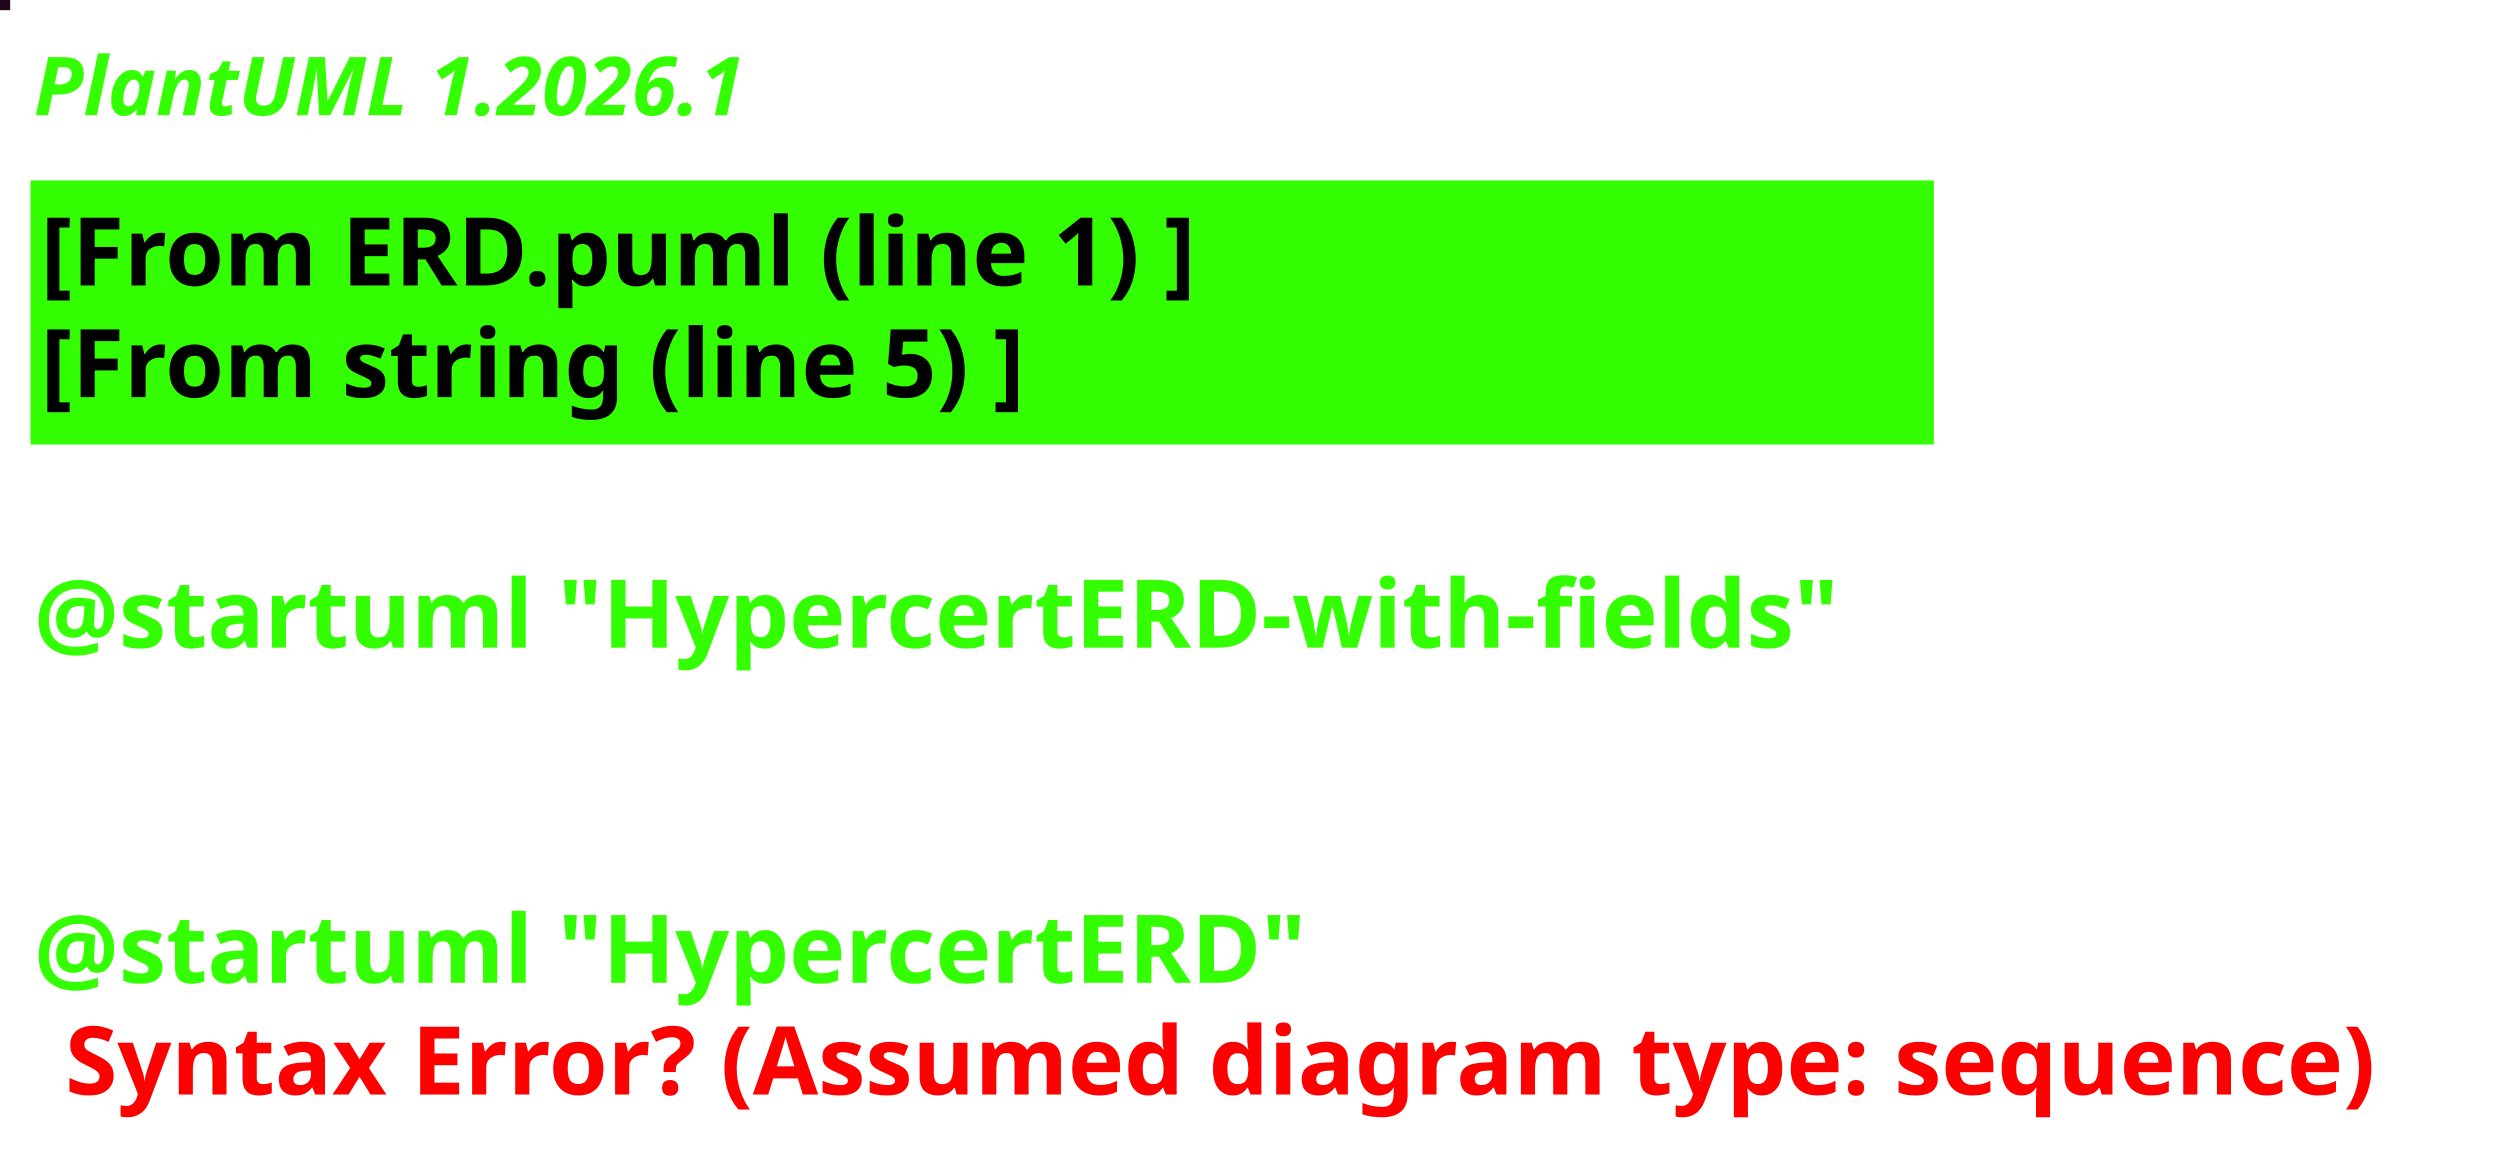
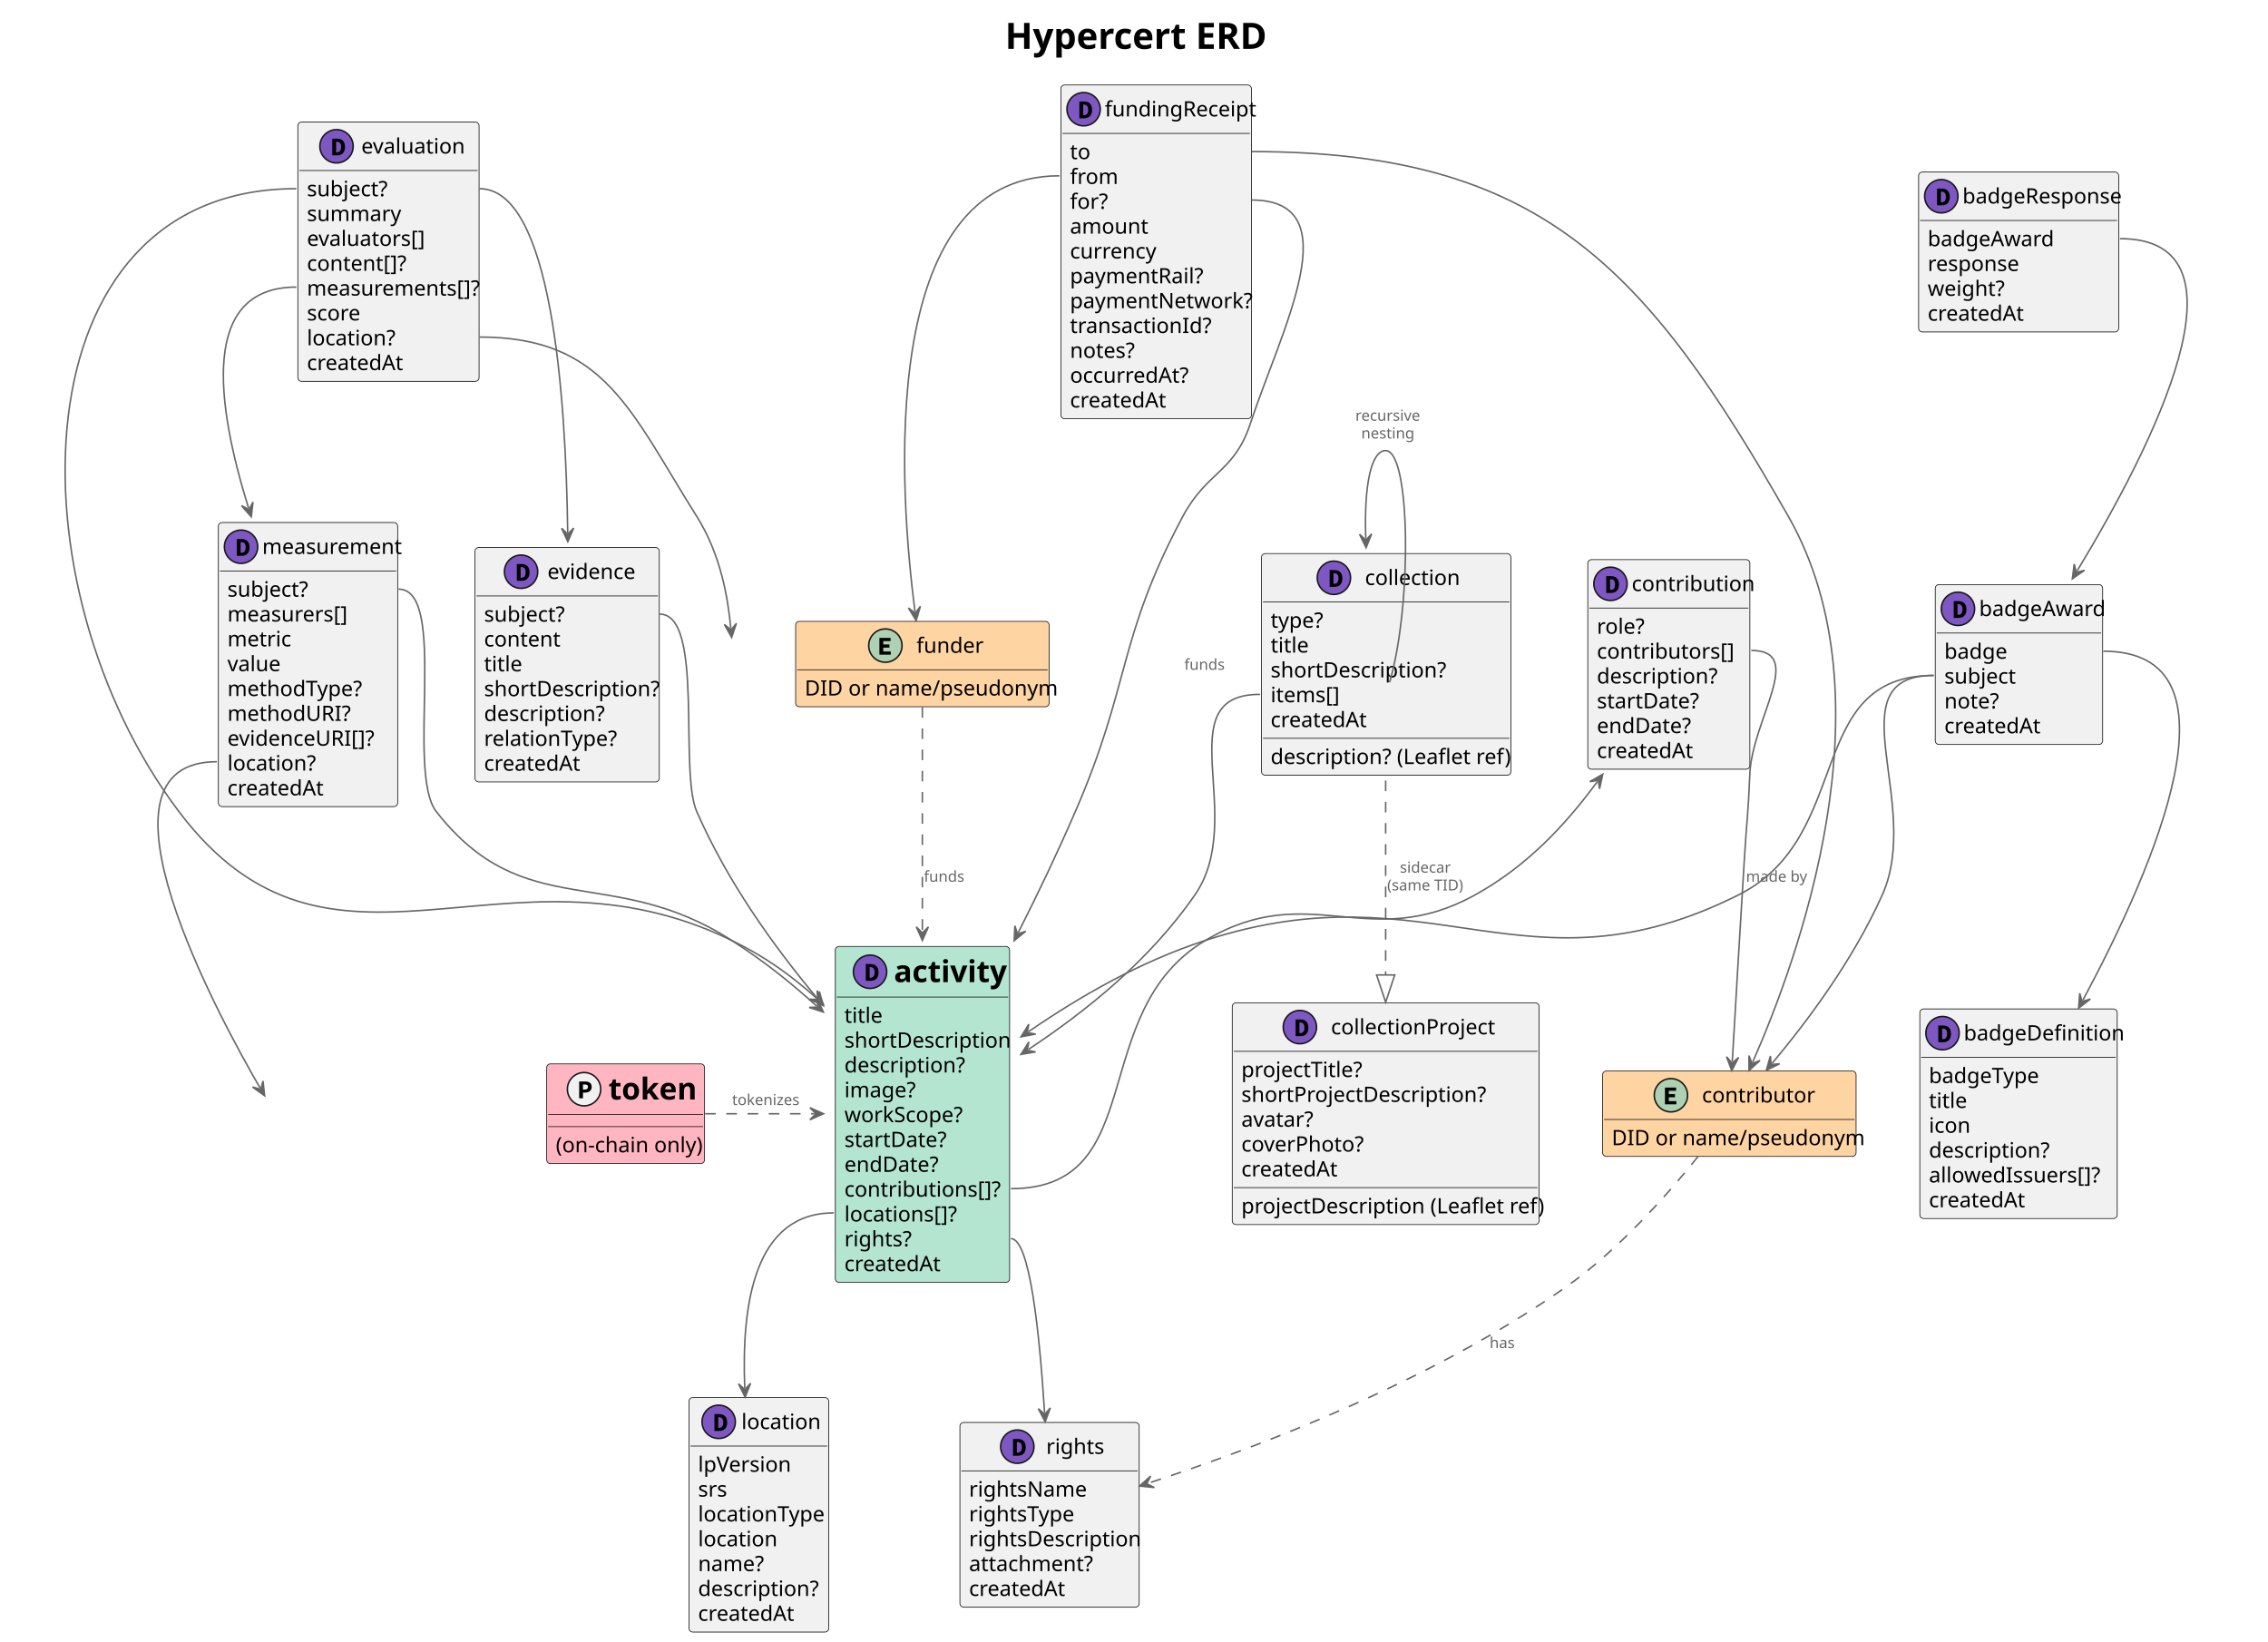
- <svg xmlns="http://www.w3.org/2000/svg" contentStyleType="text/css" height="171px" preserveAspectRatio="none" style="width:369px;height:171px;background:#000000;" version="1.1" viewBox="0 0 369 171" width="369px" zoomAndPan="magnify">
+ <svg xmlns="http://www.w3.org/2000/svg" contentStyleType="text/css" data-diagram-type="CLASS" height="1084px" preserveAspectRatio="none" style="width:1498px;height:1084px;background:#FFFFFF;" version="1.1" viewBox="0 0 1498 1084" width="1498px" zoomAndPan="magnify">
  <defs />
  <g>
-     <rect fill="#200619" height="1" style="stroke:#200619;stroke-width:1;" width="1" x="0" y="0" />
-     <text fill="#33FF02" font-family="sans-serif" font-size="12" font-style="italic" font-weight="bold" lengthAdjust="spacing" textLength="115.148" x="5" y="17">PlantUML 1.2026.1</text>
-     <rect fill="#33FF02" height="37.977" style="stroke:#33FF02;stroke-width:1;" width="279.938" x="5" y="27.133" />
-     <text fill="#000000" font-family="sans-serif" font-size="14" font-weight="bold" lengthAdjust="spacing" textLength="181.098" x="6" y="42.133">[From ERD.puml (line 1) ]</text>
-     <text fill="#000000" font-family="sans-serif" font-size="14" font-weight="bold" lengthAdjust="spacing" textLength="154.807" x="6" y="58.621">[From string (line 5) ]</text>
-     <text fill="#33FF02" font-family="sans-serif" font-size="14" font-weight="bold" lengthAdjust="spacing" textLength="4.614" x="5" y="79.109"> </text>
-     <text fill="#33FF02" font-family="sans-serif" font-size="14" font-weight="bold" lengthAdjust="spacing" textLength="279.938" x="5" y="95.598">@startuml "HypercertERD-with-fields"</text>
-     <text fill="#33FF02" font-family="sans-serif" font-size="14" font-weight="bold" lengthAdjust="spacing" textLength="4.614" x="5" y="112.086"> </text>
-     <text fill="#33FF02" font-family="sans-serif" font-size="14" font-weight="bold" lengthAdjust="spacing" textLength="4.614" x="5" y="128.574"> </text>
-     <text fill="#33FF02" font-family="sans-serif" font-size="14" font-weight="bold" lengthAdjust="spacing" text-decoration="wavy underline" textLength="190.251" x="5" y="145.062">@startuml "HypercertERD"</text>
-     <text fill="#FF0000" font-family="sans-serif" font-size="14" font-weight="bold" lengthAdjust="spacing" textLength="352.652" x="9.614" y="161.551">Syntax Error? (Assumed diagram type: sequence)</text>
+     <g class="title" data-source-line="7">
+       <text fill="#000000" font-family="sans-serif" font-size="24" font-weight="bold" lengthAdjust="spacing" textLength="157.055" x="663.818" y="32.266">Hypercert ERD</text>
+     </g>
+     <g class="entity" data-entity="contributor" data-source-line="47" data-uid="ent0002" id="entity_contributor">
+       <rect fill="#FFD4A3" height="56.406" rx="2.5" ry="2.5" style="stroke:#181818;stroke-width:0.5;" width="167.422" x="1058.51" y="707.415" />
+       <ellipse cx="1103.641" cy="723.415" fill="#ADD1B2" rx="11" ry="11" style="stroke:#181818;stroke-width:1;" />
+       <path d="M1099.703,729.415 L1107.219,729.415 L1107.219,727.306 L1102.219,727.306 L1102.219,724.759 L1106.313,724.759 L1106.313,722.665 L1102.219,722.665 L1102.219,720.446 L1107.047,720.446 L1107.047,718.337 L1099.703,718.337 L1099.703,729.415 Z " fill="#000000" />
+       <text fill="#000000" font-family="sans-serif" font-size="14" lengthAdjust="spacing" textLength="68.66" x="1124.141" y="728.2">contributor</text>
+       <line style="stroke:#181818;stroke-width:0.5;" x1="1059.51" x2="1224.932" y1="739.415" y2="739.415" />
+       <text fill="#000000" font-family="sans-serif" font-size="14" lengthAdjust="spacing" textLength="155.422" x="1064.51" y="756.403">DID or name/pseudonym</text>
+     </g>
+     <g class="entity" data-entity="activity" data-source-line="55" data-uid="ent0003" id="entity_activity">
+       <rect fill="#B4E5D0" height="221.906" rx="2.5" ry="2.5" style="stroke:#181818;stroke-width:0.5;" width="115.12" x="551.72" y="625.125" />
+       <ellipse cx="574.672" cy="641.844" fill="#7E57C2" rx="11" ry="11" style="stroke:#181818;stroke-width:1;" />
+       <path d="M571.859,647.844 L575.078,647.844 C578.156,647.844 580.266,646.062 580.266,642.25 C580.266,638.438 578.156,636.766 574.922,636.766 L571.859,636.766 L571.859,647.844 Z M574.375,645.828 L574.375,638.781 L574.781,638.781 C576.516,638.781 577.688,639.594 577.688,642.25 C577.688,644.906 576.516,645.828 574.781,645.828 L574.375,645.828 Z " fill="#000000" />
+       <text fill="#000000" font-family="sans-serif" font-size="20" font-weight="bold" lengthAdjust="spacing" textLength="65.449" x="590.439" y="648.68">activity</text>
+       <line style="stroke:#181818;stroke-width:0.5;" x1="552.72" x2="665.84" y1="658.562" y2="658.562" />
+       <text fill="#000000" font-family="sans-serif" font-size="14" lengthAdjust="spacing" textLength="23.393" x="557.72" y="675.551">title</text>
+       <text fill="#000000" font-family="sans-serif" font-size="14" lengthAdjust="spacing" textLength="103.12" x="557.72" y="691.957">shortDescription</text>
+       <text fill="#000000" font-family="sans-serif" font-size="14" lengthAdjust="spacing" textLength="76.2" x="557.72" y="708.363">description?</text>
+       <text fill="#000000" font-family="sans-serif" font-size="14" lengthAdjust="spacing" textLength="45.199" x="557.72" y="724.769">image?</text>
+       <text fill="#000000" font-family="sans-serif" font-size="14" lengthAdjust="spacing" textLength="75.872" x="557.72" y="741.176">workScope?</text>
+       <text fill="#000000" font-family="sans-serif" font-size="14" lengthAdjust="spacing" textLength="64.169" x="557.72" y="757.582">startDate?</text>
+       <text fill="#000000" font-family="sans-serif" font-size="14" lengthAdjust="spacing" textLength="58.475" x="557.72" y="773.988">endDate?</text>
+       <text fill="#000000" font-family="sans-serif" font-size="14" lengthAdjust="spacing" textLength="96.318" x="557.72" y="790.394">contributions[]?</text>
+       <text fill="#000000" font-family="sans-serif" font-size="14" lengthAdjust="spacing" textLength="71.299" x="557.72" y="806.801">locations[]?</text>
+       <text fill="#000000" font-family="sans-serif" font-size="14" lengthAdjust="spacing" textLength="42.144" x="557.72" y="823.207">rights?</text>
+       <text fill="#000000" font-family="sans-serif" font-size="14" lengthAdjust="spacing" textLength="60.724" x="557.72" y="839.613">createdAt</text>
+     </g>
+     <g class="entity" data-entity="evidence" data-source-line="72" data-uid="ent0004" id="entity_evidence">
+       <rect fill="#F1F1F1" height="154.844" rx="2.5" ry="2.5" style="stroke:#181818;stroke-width:0.5;" width="121.737" x="313.72" y="361.625" />
+       <ellipse cx="344.166" cy="377.625" fill="#7E57C2" rx="11" ry="11" style="stroke:#181818;stroke-width:1;" />
+       <path d="M341.354,383.625 L344.573,383.625 C347.651,383.625 349.76,381.844 349.76,378.031 C349.76,374.219 347.651,372.547 344.416,372.547 L341.354,372.547 L341.354,383.625 Z M343.87,381.609 L343.87,374.562 L344.276,374.562 C346.01,374.562 347.182,375.375 347.182,378.031 C347.182,380.688 346.01,381.609 344.276,381.609 L343.87,381.609 Z " fill="#000000" />
+       <text fill="#000000" font-family="sans-serif" font-size="14" lengthAdjust="spacing" textLength="55.412" x="361.599" y="382.41">evidence</text>
+       <line style="stroke:#181818;stroke-width:0.5;" x1="314.72" x2="434.457" y1="393.625" y2="393.625" />
+       <text fill="#000000" font-family="sans-serif" font-size="14" lengthAdjust="spacing" textLength="52.103" x="319.72" y="410.613">subject?</text>
+       <text fill="#000000" font-family="sans-serif" font-size="14" lengthAdjust="spacing" textLength="47.359" x="319.72" y="427.019">content</text>
+       <text fill="#000000" font-family="sans-serif" font-size="14" lengthAdjust="spacing" textLength="23.393" x="319.72" y="443.426">title</text>
+       <text fill="#000000" font-family="sans-serif" font-size="14" lengthAdjust="spacing" textLength="109.737" x="319.72" y="459.832">shortDescription?</text>
+       <text fill="#000000" font-family="sans-serif" font-size="14" lengthAdjust="spacing" textLength="76.2" x="319.72" y="476.238">description?</text>
+       <text fill="#000000" font-family="sans-serif" font-size="14" lengthAdjust="spacing" textLength="83.768" x="319.72" y="492.644">relationType?</text>
+       <text fill="#000000" font-family="sans-serif" font-size="14" lengthAdjust="spacing" textLength="60.724" x="319.72" y="509.051">createdAt</text>
+     </g>
+     <g class="entity" data-entity="measurement" data-source-line="85" data-uid="ent0005" id="entity_measurement">
+       <rect fill="#F1F1F1" height="187.656" rx="2.5" ry="2.5" style="stroke:#181818;stroke-width:0.5;" width="118.44" x="144.22" y="345.125" />
+       <ellipse cx="159.22" cy="361.125" fill="#7E57C2" rx="11" ry="11" style="stroke:#181818;stroke-width:1;" />
+       <path d="M156.407,367.125 L159.626,367.125 C162.704,367.125 164.814,365.344 164.814,361.531 C164.814,357.719 162.704,356.047 159.47,356.047 L156.407,356.047 L156.407,367.125 Z M158.923,365.109 L158.923,358.062 L159.329,358.062 C161.064,358.062 162.236,358.875 162.236,361.531 C162.236,364.188 161.064,365.109 159.329,365.109 L158.923,365.109 Z " fill="#000000" />
+       <text fill="#000000" font-family="sans-serif" font-size="14" lengthAdjust="spacing" textLength="86.44" x="173.22" y="365.91">measurement</text>
+       <line style="stroke:#181818;stroke-width:0.5;" x1="145.22" x2="261.66" y1="377.125" y2="377.125" />
+       <text fill="#000000" font-family="sans-serif" font-size="14" lengthAdjust="spacing" textLength="52.103" x="150.22" y="394.113">subject?</text>
+       <text fill="#000000" font-family="sans-serif" font-size="14" lengthAdjust="spacing" textLength="73.821" x="150.22" y="410.519">measurers[]</text>
+       <text fill="#000000" font-family="sans-serif" font-size="14" lengthAdjust="spacing" textLength="39.758" x="150.22" y="426.926">metric</text>
+       <text fill="#000000" font-family="sans-serif" font-size="14" lengthAdjust="spacing" textLength="32.942" x="150.22" y="443.332">value</text>
+       <text fill="#000000" font-family="sans-serif" font-size="14" lengthAdjust="spacing" textLength="84.752" x="150.22" y="459.738">methodType?</text>
+       <text fill="#000000" font-family="sans-serif" font-size="14" lengthAdjust="spacing" textLength="76.002" x="150.22" y="476.144">methodURI?</text>
+       <text fill="#000000" font-family="sans-serif" font-size="14" lengthAdjust="spacing" textLength="90.966" x="150.22" y="492.551">evidenceURI[]?</text>
+       <text fill="#000000" font-family="sans-serif" font-size="14" lengthAdjust="spacing" textLength="56.649" x="150.22" y="508.957">location?</text>
+       <text fill="#000000" font-family="sans-serif" font-size="14" lengthAdjust="spacing" textLength="60.724" x="150.22" y="525.363">createdAt</text>
+     </g>
+     <g class="entity" data-entity="evaluation" data-source-line="100" data-uid="ent0006" id="entity_evaluation">
+       <rect fill="#F1F1F1" height="171.25" rx="2.5" ry="2.5" style="stroke:#181818;stroke-width:0.5;" width="119.707" x="196.72" y="80.625" />
+       <ellipse cx="222.272" cy="96.625" fill="#7E57C2" rx="11" ry="11" style="stroke:#181818;stroke-width:1;" />
+       <path d="M219.46,102.625 L222.678,102.625 C225.756,102.625 227.866,100.844 227.866,97.031 C227.866,93.219 225.756,91.547 222.522,91.547 L219.46,91.547 L219.46,102.625 Z M221.975,100.609 L221.975,93.562 L222.381,93.562 C224.116,93.562 225.288,94.375 225.288,97.031 C225.288,99.688 224.116,100.609 222.381,100.609 L221.975,100.609 Z " fill="#000000" />
+       <text fill="#000000" font-family="sans-serif" font-size="14" lengthAdjust="spacing" textLength="64.258" x="238.617" y="101.41">evaluation</text>
+       <line style="stroke:#181818;stroke-width:0.5;" x1="197.72" x2="315.427" y1="112.625" y2="112.625" />
+       <text fill="#000000" font-family="sans-serif" font-size="14" lengthAdjust="spacing" textLength="52.103" x="202.72" y="129.613">subject?</text>
+       <text fill="#000000" font-family="sans-serif" font-size="14" lengthAdjust="spacing" textLength="58.481" x="202.72" y="146.019">summary</text>
+       <text fill="#000000" font-family="sans-serif" font-size="14" lengthAdjust="spacing" textLength="72.516" x="202.72" y="162.426">evaluators[]</text>
+       <text fill="#000000" font-family="sans-serif" font-size="14" lengthAdjust="spacing" textLength="61.4" x="202.72" y="178.832">content[]?</text>
+       <text fill="#000000" font-family="sans-serif" font-size="14" lengthAdjust="spacing" textLength="107.707" x="202.72" y="195.238">measurements[]?</text>
+       <text fill="#000000" font-family="sans-serif" font-size="14" lengthAdjust="spacing" textLength="34.706" x="202.72" y="211.644">score</text>
+       <text fill="#000000" font-family="sans-serif" font-size="14" lengthAdjust="spacing" textLength="56.649" x="202.72" y="228.051">location?</text>
+       <text fill="#000000" font-family="sans-serif" font-size="14" lengthAdjust="spacing" textLength="60.724" x="202.72" y="244.457">createdAt</text>
+     </g>
+     <g class="entity" data-entity="contribution" data-source-line="114" data-uid="ent0007" id="entity_contribution">
+       <rect fill="#F1F1F1" height="138.438" rx="2.5" ry="2.5" style="stroke:#181818;stroke-width:0.5;" width="107.052" x="1048.72" y="369.625" />
+       <ellipse cx="1063.72" cy="385.625" fill="#7E57C2" rx="11" ry="11" style="stroke:#181818;stroke-width:1;" />
+       <path d="M1060.908,391.625 L1064.126,391.625 C1067.204,391.625 1069.314,389.844 1069.314,386.031 C1069.314,382.219 1067.204,380.547 1063.97,380.547 L1060.908,380.547 L1060.908,391.625 Z M1063.423,389.609 L1063.423,382.562 L1063.829,382.562 C1065.564,382.562 1066.736,383.375 1066.736,386.031 C1066.736,388.688 1065.564,389.609 1063.829,389.609 L1063.423,389.609 Z " fill="#000000" />
+       <text fill="#000000" font-family="sans-serif" font-size="14" lengthAdjust="spacing" textLength="75.052" x="1077.72" y="390.41">contribution</text>
+       <line style="stroke:#181818;stroke-width:0.5;" x1="1049.72" x2="1154.772" y1="401.625" y2="401.625" />
+       <text fill="#000000" font-family="sans-serif" font-size="14" lengthAdjust="spacing" textLength="30.174" x="1054.72" y="418.613">role?</text>
+       <text fill="#000000" font-family="sans-serif" font-size="14" lengthAdjust="spacing" textLength="83.31" x="1054.72" y="435.019">contributors[]</text>
+       <text fill="#000000" font-family="sans-serif" font-size="14" lengthAdjust="spacing" textLength="76.2" x="1054.72" y="451.426">description?</text>
+       <text fill="#000000" font-family="sans-serif" font-size="14" lengthAdjust="spacing" textLength="64.169" x="1054.72" y="467.832">startDate?</text>
+       <text fill="#000000" font-family="sans-serif" font-size="14" lengthAdjust="spacing" textLength="58.475" x="1054.72" y="484.238">endDate?</text>
+       <text fill="#000000" font-family="sans-serif" font-size="14" lengthAdjust="spacing" textLength="60.724" x="1054.72" y="500.644">createdAt</text>
+     </g>
+     <g class="entity" data-entity="location" data-source-line="126" data-uid="ent0008" id="entity_location">
+       <rect fill="#F1F1F1" height="154.844" rx="2.5" ry="2.5" style="stroke:#181818;stroke-width:0.5;" width="92.295" x="455.07" y="923.125" />
+       <ellipse cx="474.688" cy="939.125" fill="#7E57C2" rx="11" ry="11" style="stroke:#181818;stroke-width:1;" />
+       <path d="M471.876,945.125 L475.094,945.125 C478.173,945.125 480.282,943.344 480.282,939.531 C480.282,935.719 478.173,934.047 474.938,934.047 L471.876,934.047 L471.876,945.125 Z M474.391,943.109 L474.391,936.062 L474.798,936.062 C476.532,936.062 477.704,936.875 477.704,939.531 C477.704,942.188 476.532,943.109 474.798,943.109 L474.391,943.109 Z " fill="#000000" />
+       <text fill="#000000" font-family="sans-serif" font-size="14" lengthAdjust="spacing" textLength="50.032" x="489.714" y="943.91">location</text>
+       <line style="stroke:#181818;stroke-width:0.5;" x1="456.07" x2="546.365" y1="955.125" y2="955.125" />
+       <text fill="#000000" font-family="sans-serif" font-size="14" lengthAdjust="spacing" textLength="58.693" x="461.07" y="972.113">lpVersion</text>
+       <text fill="#000000" font-family="sans-serif" font-size="14" lengthAdjust="spacing" textLength="19.195" x="461.07" y="988.519">srs</text>
+       <text fill="#000000" font-family="sans-serif" font-size="14" lengthAdjust="spacing" textLength="80.295" x="461.07" y="1004.926">locationType</text>
+       <text fill="#000000" font-family="sans-serif" font-size="14" lengthAdjust="spacing" textLength="50.032" x="461.07" y="1021.332">location</text>
+       <text fill="#000000" font-family="sans-serif" font-size="14" lengthAdjust="spacing" textLength="41.665" x="461.07" y="1037.738">name?</text>
+       <text fill="#000000" font-family="sans-serif" font-size="14" lengthAdjust="spacing" textLength="76.2" x="461.07" y="1054.145">description?</text>
+       <text fill="#000000" font-family="sans-serif" font-size="14" lengthAdjust="spacing" textLength="60.724" x="461.07" y="1070.551">createdAt</text>
+     </g>
+     <g class="entity" data-entity="badgeDefinition" data-source-line="139" data-uid="ent0009" id="entity_badgeDefinition">
+       <rect fill="#F1F1F1" height="138.438" rx="2.5" ry="2.5" style="stroke:#181818;stroke-width:0.5;" width="130.376" x="1268.03" y="666.405" />
+       <ellipse cx="1283.03" cy="682.405" fill="#7E57C2" rx="11" ry="11" style="stroke:#181818;stroke-width:1;" />
+       <path d="M1280.217,688.405 L1283.436,688.405 C1286.514,688.405 1288.624,686.624 1288.624,682.811 C1288.624,678.999 1286.514,677.327 1283.28,677.327 L1280.217,677.327 L1280.217,688.405 Z M1282.733,686.389 L1282.733,679.342 L1283.139,679.342 C1284.874,679.342 1286.046,680.155 1286.046,682.811 C1286.046,685.467 1284.874,686.389 1283.139,686.389 L1282.733,686.389 Z " fill="#000000" />
+       <text fill="#000000" font-family="sans-serif" font-size="14" lengthAdjust="spacing" textLength="98.376" x="1297.03" y="687.19">badgeDefinition</text>
+       <line style="stroke:#181818;stroke-width:0.5;" x1="1269.03" x2="1397.406" y1="698.405" y2="698.405" />
+       <text fill="#000000" font-family="sans-serif" font-size="14" lengthAdjust="spacing" textLength="68.92" x="1274.03" y="715.393">badgeType</text>
+       <text fill="#000000" font-family="sans-serif" font-size="14" lengthAdjust="spacing" textLength="23.393" x="1274.03" y="731.799">title</text>
+       <text fill="#000000" font-family="sans-serif" font-size="14" lengthAdjust="spacing" textLength="26.448" x="1274.03" y="748.206">icon</text>
+       <text fill="#000000" font-family="sans-serif" font-size="14" lengthAdjust="spacing" textLength="76.2" x="1274.03" y="764.612">description?</text>
+       <text fill="#000000" font-family="sans-serif" font-size="14" lengthAdjust="spacing" textLength="107.659" x="1274.03" y="781.018">allowedIssuers[]?</text>
+       <text fill="#000000" font-family="sans-serif" font-size="14" lengthAdjust="spacing" textLength="60.724" x="1274.03" y="797.424">createdAt</text>
+     </g>
+     <g class="entity" data-entity="badgeAward" data-source-line="150" data-uid="ent0010" id="entity_badgeAward">
+       <rect fill="#F1F1F1" height="105.625" rx="2.5" ry="2.5" style="stroke:#181818;stroke-width:0.5;" width="110.565" x="1278.22" y="386.125" />
+       <ellipse cx="1293.22" cy="402.125" fill="#7E57C2" rx="11" ry="11" style="stroke:#181818;stroke-width:1;" />
+       <path d="M1290.408,408.125 L1293.626,408.125 C1296.704,408.125 1298.814,406.344 1298.814,402.531 C1298.814,398.719 1296.704,397.047 1293.47,397.047 L1290.408,397.047 L1290.408,408.125 Z M1292.923,406.109 L1292.923,399.062 L1293.329,399.062 C1295.064,399.062 1296.236,399.875 1296.236,402.531 C1296.236,405.188 1295.064,406.109 1293.329,406.109 L1292.923,406.109 Z " fill="#000000" />
+       <text fill="#000000" font-family="sans-serif" font-size="14" lengthAdjust="spacing" textLength="78.565" x="1307.22" y="406.91">badgeAward</text>
+       <line style="stroke:#181818;stroke-width:0.5;" x1="1279.22" x2="1387.785" y1="418.125" y2="418.125" />
+       <text fill="#000000" font-family="sans-serif" font-size="14" lengthAdjust="spacing" textLength="38.657" x="1284.22" y="435.113">badge</text>
+       <text fill="#000000" font-family="sans-serif" font-size="14" lengthAdjust="spacing" textLength="45.486" x="1284.22" y="451.519">subject</text>
+       <text fill="#000000" font-family="sans-serif" font-size="14" lengthAdjust="spacing" textLength="34.337" x="1284.22" y="467.926">note?</text>
+       <text fill="#000000" font-family="sans-serif" font-size="14" lengthAdjust="spacing" textLength="60.724" x="1284.22" y="484.332">createdAt</text>
+     </g>
+     <g class="entity" data-entity="badgeResponse" data-source-line="159" data-uid="ent0011" id="entity_badgeResponse">
+       <rect fill="#F1F1F1" height="105.625" rx="2.5" ry="2.5" style="stroke:#181818;stroke-width:0.5;" width="132.16" x="1267.22" y="113.625" />
+       <ellipse cx="1282.22" cy="129.625" fill="#7E57C2" rx="11" ry="11" style="stroke:#181818;stroke-width:1;" />
+       <path d="M1279.408,135.625 L1282.626,135.625 C1285.704,135.625 1287.814,133.844 1287.814,130.031 C1287.814,126.219 1285.704,124.547 1282.47,124.547 L1279.408,124.547 L1279.408,135.625 Z M1281.923,133.609 L1281.923,126.562 L1282.329,126.562 C1284.064,126.562 1285.236,127.375 1285.236,130.031 C1285.236,132.688 1284.064,133.609 1282.329,133.609 L1281.923,133.609 Z " fill="#000000" />
+       <text fill="#000000" font-family="sans-serif" font-size="14" lengthAdjust="spacing" textLength="100.16" x="1296.22" y="134.41">badgeResponse</text>
+       <line style="stroke:#181818;stroke-width:0.5;" x1="1268.22" x2="1398.38" y1="145.625" y2="145.625" />
+       <text fill="#000000" font-family="sans-serif" font-size="14" lengthAdjust="spacing" textLength="78.565" x="1273.22" y="162.613">badgeAward</text>
+       <text fill="#000000" font-family="sans-serif" font-size="14" lengthAdjust="spacing" textLength="57.62" x="1273.22" y="179.019">response</text>
+       <text fill="#000000" font-family="sans-serif" font-size="14" lengthAdjust="spacing" textLength="48.118" x="1273.22" y="195.426">weight?</text>
+       <text fill="#000000" font-family="sans-serif" font-size="14" lengthAdjust="spacing" textLength="60.724" x="1273.22" y="211.832">createdAt</text>
+     </g>
+     <g class="entity" data-entity="rights" data-source-line="169" data-uid="ent0012" id="entity_rights">
+       <rect fill="#F1F1F1" height="122.031" rx="2.5" ry="2.5" style="stroke:#181818;stroke-width:0.5;" width="118.401" x="634.02" y="939.525" />
+       <ellipse cx="671.914" cy="955.525" fill="#7E57C2" rx="11" ry="11" style="stroke:#181818;stroke-width:1;" />
+       <path d="M669.101,961.525 L672.32,961.525 C675.398,961.525 677.508,959.744 677.508,955.931 C677.508,952.119 675.398,950.447 672.164,950.447 L669.101,950.447 L669.101,961.525 Z M671.617,959.509 L671.617,952.462 L672.023,952.462 C673.758,952.462 674.929,953.275 674.929,955.931 C674.929,958.587 673.758,959.509 672.023,959.509 L671.617,959.509 Z " fill="#000000" />
+       <text fill="#000000" font-family="sans-serif" font-size="14" lengthAdjust="spacing" textLength="35.526" x="691.001" y="960.31">rights</text>
+       <line style="stroke:#181818;stroke-width:0.5;" x1="635.02" x2="751.421" y1="971.525" y2="971.525" />
+       <text fill="#000000" font-family="sans-serif" font-size="14" lengthAdjust="spacing" textLength="72.83" x="640.02" y="988.513">rightsName</text>
+       <text fill="#000000" font-family="sans-serif" font-size="14" lengthAdjust="spacing" textLength="65.789" x="640.02" y="1004.919">rightsType</text>
+       <text fill="#000000" font-family="sans-serif" font-size="14" lengthAdjust="spacing" textLength="106.401" x="640.02" y="1021.326">rightsDescription</text>
+       <text fill="#000000" font-family="sans-serif" font-size="14" lengthAdjust="spacing" textLength="78.06" x="640.02" y="1037.732">attachment?</text>
+       <text fill="#000000" font-family="sans-serif" font-size="14" lengthAdjust="spacing" textLength="60.724" x="640.02" y="1054.138">createdAt</text>
+     </g>
+     <g class="entity" data-entity="collection" data-source-line="182" data-uid="ent0013" id="entity_collection">
+       <rect fill="#F1F1F1" height="146.438" rx="2.5" ry="2.5" style="stroke:#181818;stroke-width:0.5;" width="164.701" x="833.22" y="365.625" />
+       <ellipse cx="881.034" cy="381.625" fill="#7E57C2" rx="11" ry="11" style="stroke:#181818;stroke-width:1;" />
+       <path d="M878.221,387.625 L881.44,387.625 C884.518,387.625 886.628,385.844 886.628,382.031 C886.628,378.219 884.518,376.547 881.284,376.547 L878.221,376.547 L878.221,387.625 Z M880.737,385.609 L880.737,378.562 L881.143,378.562 C882.878,378.562 884.05,379.375 884.05,382.031 C884.05,384.688 882.878,385.609 881.143,385.609 L880.737,385.609 Z " fill="#000000" />
+       <text fill="#000000" font-family="sans-serif" font-size="14" lengthAdjust="spacing" textLength="60.573" x="901.534" y="386.41">collection</text>
+       <line style="stroke:#181818;stroke-width:0.5;" x1="834.22" x2="996.921" y1="397.625" y2="397.625" />
+       <text fill="#000000" font-family="sans-serif" font-size="14" lengthAdjust="spacing" textLength="33.106" x="839.22" y="414.613">type?</text>
+       <text fill="#000000" font-family="sans-serif" font-size="14" lengthAdjust="spacing" textLength="23.393" x="839.22" y="431.019">title</text>
+       <text fill="#000000" font-family="sans-serif" font-size="14" lengthAdjust="spacing" textLength="109.737" x="839.22" y="447.426">shortDescription?</text>
+       <text fill="#000000" font-family="sans-serif" font-size="14" lengthAdjust="spacing" textLength="42.335" x="839.22" y="463.832">items[]</text>
+       <text fill="#000000" font-family="sans-serif" font-size="14" lengthAdjust="spacing" textLength="60.724" x="839.22" y="480.238">createdAt</text>
+       <line style="stroke:#181818;stroke-width:0.5;" x1="834.22" x2="996.921" y1="487.656" y2="487.656" />
+       <text fill="#000000" font-family="sans-serif" font-size="14" lengthAdjust="spacing" textLength="152.701" x="839.22" y="504.644">description? (Leaflet ref)</text>
+     </g>
+     <g class="entity" data-entity="collectionProject" data-source-line="194" data-uid="ent0014" id="entity_collectionProject">
+       <rect fill="#F1F1F1" height="146.438" rx="2.5" ry="2.5" style="stroke:#181818;stroke-width:0.5;" width="202.648" x="813.9" y="662.405" />
+       <ellipse cx="858.566" cy="678.405" fill="#7E57C2" rx="11" ry="11" style="stroke:#181818;stroke-width:1;" />
+       <path d="M855.754,684.405 L858.972,684.405 C862.05,684.405 864.16,682.624 864.16,678.811 C864.16,674.999 862.05,673.327 858.816,673.327 L855.754,673.327 L855.754,684.405 Z M858.269,682.389 L858.269,675.342 L858.675,675.342 C860.41,675.342 861.582,676.155 861.582,678.811 C861.582,681.467 860.41,682.389 858.675,682.389 L858.269,682.389 Z " fill="#000000" />
+       <text fill="#000000" font-family="sans-serif" font-size="14" lengthAdjust="spacing" textLength="104.815" x="879.066" y="683.19">collectionProject</text>
+       <line style="stroke:#181818;stroke-width:0.5;" x1="814.9" x2="1015.548" y1="694.405" y2="694.405" />
+       <text fill="#000000" font-family="sans-serif" font-size="14" lengthAdjust="spacing" textLength="77.055" x="819.9" y="711.393">projectTitle?</text>
+       <text fill="#000000" font-family="sans-serif" font-size="14" lengthAdjust="spacing" textLength="153.98" x="819.9" y="727.799">shortProjectDescription?</text>
+       <text fill="#000000" font-family="sans-serif" font-size="14" lengthAdjust="spacing" textLength="45.568" x="819.9" y="744.206">avatar?</text>
+       <text fill="#000000" font-family="sans-serif" font-size="14" lengthAdjust="spacing" textLength="77.971" x="819.9" y="760.612">coverPhoto?</text>
+       <text fill="#000000" font-family="sans-serif" font-size="14" lengthAdjust="spacing" textLength="60.724" x="819.9" y="777.018">createdAt</text>
+       <line style="stroke:#181818;stroke-width:0.5;" x1="814.9" x2="1015.548" y1="784.436" y2="784.436" />
+       <text fill="#000000" font-family="sans-serif" font-size="14" lengthAdjust="spacing" textLength="190.648" x="819.9" y="801.424">projectDescription (Leaflet ref)</text>
+     </g>
+     <g class="entity" data-entity="funder" data-source-line="209" data-uid="ent0015" id="entity_funder">
+       <rect fill="#FFD4A3" height="56.406" rx="2.5" ry="2.5" style="stroke:#181818;stroke-width:0.5;" width="167.422" x="525.51" y="410.415" />
+       <ellipse cx="584.781" cy="426.415" fill="#ADD1B2" rx="11" ry="11" style="stroke:#181818;stroke-width:1;" />
+       <path d="M580.843,432.415 L588.359,432.415 L588.359,430.306 L583.359,430.306 L583.359,427.759 L587.453,427.759 L587.453,425.665 L583.359,425.665 L583.359,423.446 L588.187,423.446 L588.187,421.337 L580.843,421.337 L580.843,432.415 Z " fill="#000000" />
+       <text fill="#000000" font-family="sans-serif" font-size="14" lengthAdjust="spacing" textLength="40.38" x="605.281" y="431.2">funder</text>
+       <line style="stroke:#181818;stroke-width:0.5;" x1="526.51" x2="691.932" y1="442.415" y2="442.415" />
+       <text fill="#000000" font-family="sans-serif" font-size="14" lengthAdjust="spacing" textLength="155.422" x="531.51" y="459.403">DID or name/pseudonym</text>
+     </g>
+     <g class="entity" data-entity="fundingReceipt" data-source-line="216" data-uid="ent0016" id="entity_fundingReceipt">
+       <rect fill="#F1F1F1" height="220.469" rx="2.5" ry="2.5" style="stroke:#181818;stroke-width:0.5;" width="125.857" x="700.72" y="56.125" />
+       <ellipse cx="715.72" cy="72.125" fill="#7E57C2" rx="11" ry="11" style="stroke:#181818;stroke-width:1;" />
+       <path d="M712.908,78.125 L716.126,78.125 C719.204,78.125 721.314,76.344 721.314,72.531 C721.314,68.719 719.204,67.047 715.97,67.047 L712.908,67.047 L712.908,78.125 Z M715.423,76.109 L715.423,69.062 L715.829,69.062 C717.564,69.062 718.736,69.875 718.736,72.531 C718.736,75.188 717.564,76.109 715.829,76.109 L715.423,76.109 Z " fill="#000000" />
+       <text fill="#000000" font-family="sans-serif" font-size="14" lengthAdjust="spacing" textLength="93.857" x="729.72" y="76.91">fundingReceipt</text>
+       <line style="stroke:#181818;stroke-width:0.5;" x1="701.72" x2="825.577" y1="88.125" y2="88.125" />
+       <text fill="#000000" font-family="sans-serif" font-size="14" lengthAdjust="spacing" textLength="12.565" x="706.72" y="105.113">to</text>
+       <text fill="#000000" font-family="sans-serif" font-size="14" lengthAdjust="spacing" textLength="29.873" x="706.72" y="121.519">from</text>
+       <text fill="#000000" font-family="sans-serif" font-size="14" lengthAdjust="spacing" textLength="24.213" x="706.72" y="137.926">for?</text>
+       <text fill="#000000" font-family="sans-serif" font-size="14" lengthAdjust="spacing" textLength="47.906" x="706.72" y="154.332">amount</text>
+       <text fill="#000000" font-family="sans-serif" font-size="14" lengthAdjust="spacing" textLength="53.642" x="706.72" y="170.738">currency</text>
+       <text fill="#000000" font-family="sans-serif" font-size="14" lengthAdjust="spacing" textLength="83.781" x="706.72" y="187.144">paymentRail?</text>
+       <text fill="#000000" font-family="sans-serif" font-size="14" lengthAdjust="spacing" textLength="113.066" x="706.72" y="203.551">paymentNetwork?</text>
+       <text fill="#000000" font-family="sans-serif" font-size="14" lengthAdjust="spacing" textLength="88.86" x="706.72" y="219.957">transactionId?</text>
+       <text fill="#000000" font-family="sans-serif" font-size="14" lengthAdjust="spacing" textLength="41.562" x="706.72" y="236.363">notes?</text>
+       <text fill="#000000" font-family="sans-serif" font-size="14" lengthAdjust="spacing" textLength="75.496" x="706.72" y="252.769">occurredAt?</text>
+       <text fill="#000000" font-family="sans-serif" font-size="14" lengthAdjust="spacing" textLength="60.724" x="706.72" y="269.176">createdAt</text>
+     </g>
+     <g class="entity" data-entity="token" data-source-line="237" data-uid="ent0017" id="entity_token">
+       <rect fill="#FFB6C1" height="65.844" rx="2.5" ry="2.5" style="stroke:#181818;stroke-width:0.5;" width="104.258" x="361.09" y="702.695" />
+       <ellipse cx="385.763" cy="719.414" fill="#F1F1F1" rx="11" ry="11" style="stroke:#181818;stroke-width:1;" />
+       <path d="M382.545,725.414 L385.045,725.414 L385.045,721.664 L386.466,721.664 C388.81,721.664 390.795,720.508 390.795,717.898 C390.795,715.211 388.857,714.336 386.466,714.336 L382.545,714.336 L382.545,725.414 Z M385.045,719.664 L385.045,716.32 L386.31,716.32 C387.638,716.32 388.357,716.742 388.357,717.898 C388.357,719.054 387.685,719.664 386.31,719.664 L385.045,719.664 Z " fill="#000000" />
+       <text fill="#000000" font-family="sans-serif" font-size="20" font-weight="bold" lengthAdjust="spacing" textLength="50.762" x="401.913" y="726.25">token</text>
+       <line style="stroke:#181818;stroke-width:0.5;" x1="362.09" x2="464.348" y1="736.133" y2="736.133" />
+       <line style="stroke:#181818;stroke-width:0.5;" x1="362.09" x2="464.348" y1="744.133" y2="744.133" />
+       <text fill="#000000" font-family="sans-serif" font-size="14" lengthAdjust="spacing" textLength="92.258" x="367.09" y="761.121">(on-chain only)</text>
+     </g>
+     <g class="entity" data-entity="hiddenLocation1" data-source-line="270" data-uid="ent0023" id="entity_hiddenLocation1">
+       <rect fill="none" height="34.406" rx="2.5" ry="2.5" style="stroke:none;stroke-width:0.5;" width="12" x="478.22" y="421.415" />
+       <text fill="#000000" font-family="sans-serif" font-size="14" lengthAdjust="spacing" textLength="3.473" x="482.484" y="439.403"> </text>
+       <line style="stroke:none;stroke-width:0.5;" x1="479.22" x2="489.22" y1="447.821" y2="447.821" />
+     </g>
+     <g class="entity" data-entity="hiddenLocation2" data-source-line="287" data-uid="ent0028" id="entity_hiddenLocation2">
+       <rect fill="none" height="34.406" rx="2.5" ry="2.5" style="stroke:none;stroke-width:0.5;" width="12" x="175.22" y="718.415" />
+       <text fill="#000000" font-family="sans-serif" font-size="14" lengthAdjust="spacing" textLength="3.473" x="179.484" y="736.403"> </text>
+       <line style="stroke:none;stroke-width:0.5;" x1="176.22" x2="186.22" y1="744.821" y2="744.821" />
+     </g>
+     <g class="link" data-entity-1="token" data-entity-2="activity" data-source-line="308" data-uid="lnk39" id="link_token_activity">
+       <path codeLine="308" d="M465.75,735.625 C489.79,735.625 512.52,735.625 537.93,735.625" fill="none" id="token-to-activity" style="stroke:#666666;stroke-width:1;stroke-dasharray:7,7;" />
+       <polygon fill="#666666" points="543.93,735.625,534.93,731.625,538.93,735.625,534.93,739.625,543.93,735.625" style="stroke:#666666;stroke-width:1;" />
+       <text fill="#666666" font-family="sans-serif" font-size="10" lengthAdjust="spacing" textLength="42.725" x="483.54" y="729.902">tokenizes</text>
+     </g>
+     <g class="link" data-entity-1="evaluation" data-entity-2="evidence" data-source-line="257" data-uid="lnk20" id="link_evaluation_evidence">
+       <path codeLine="257" d="M316.72,124.625 C364.1,124.625 373.719,259.096 374.969,351.825" fill="none" id="evaluation-to-evidence" style="stroke:#666666;stroke-width:1;" />
+       <polygon fill="#666666" points="375.05,357.825,378.928,348.772,374.983,352.825,370.929,348.88,375.05,357.825" style="stroke:#666666;stroke-width:1;" />
+     </g>
+     <g class="link" data-entity-1="evaluation" data-entity-2="measurement" data-source-line="258" data-uid="lnk21" id="link_evaluation_measurement">
+       <path codeLine="258" d="M195.72,189.625 C132.29,189.625 142.53,265.945 164.19,335.655" fill="none" id="evaluation-to-measurement" style="stroke:#666666;stroke-width:1;" />
+       <polygon fill="#666666" points="165.97,341.385,167.119,331.603,164.486,336.61,159.48,333.977,165.97,341.385" style="stroke:#666666;stroke-width:1;" />
+     </g>
+     <g class="link" data-entity-1="evaluation" data-entity-2="activity" data-source-line="259" data-uid="lnk22" id="link_evaluation_activity">
+       <path codeLine="259" d="M195.72,124.625 C9.62,124.625 6,387.655 118.22,536.125 C218.66,668.995 333.49,548.155 483.22,621.125 C504.92,631.695 521.163,643.162 539.313,659.272" fill="none" id="evaluation-to-activity" style="stroke:#666666;stroke-width:1;" />
+       <polygon fill="#666666" points="543.8,663.255,539.724,654.289,540.061,659.936,534.414,660.272,543.8,663.255" style="stroke:#666666;stroke-width:1;" />
+     </g>
+     <g class="link" data-entity-1="evaluation" data-entity-2="hiddenLocation1" data-source-line="272" data-uid="lnk24" id="link_evaluation_hiddenLocation1">
+       <path codeLine="272" d="M316.72,222.625 C399.43,222.625 416.14,271.135 460.22,341.125 C475.96,366.095 480.829,394.79 482.699,415.06" fill="none" id="evaluation-to-hiddenLocation1" style="stroke:#666666;stroke-width:1;" />
+       <polygon fill="#666666" points="483.25,421.035,486.406,411.706,482.791,416.056,478.44,412.44,483.25,421.035" style="stroke:#666666;stroke-width:1;" />
+     </g>
+     <g class="link" data-entity-1="evidence" data-entity-2="activity" data-source-line="281" data-uid="lnk26" id="link_evidence_activity">
+       <path codeLine="281" d="M435.72,405.625 C465.23,405.625 448.33,509.115 460.22,536.125 C480.71,582.655 510.128,623.856 540.028,659.726" fill="none" id="evidence-to-activity" style="stroke:#666666;stroke-width:1;" />
+       <polygon fill="#666666" points="543.87,664.335,541.18,654.861,540.669,660.494,535.035,659.983,543.87,664.335" style="stroke:#666666;stroke-width:1;" />
+     </g>
+     <g class="link" data-entity-1="measurement" data-entity-2="activity" data-source-line="283" data-uid="lnk27" id="link_measurement_activity">
+       <path codeLine="283" d="M263.22,389.125 C296.36,389.125 267.8,510.025 288.22,536.125 C346.49,610.575 403.74,569.935 483.22,621.125 C504.26,634.675 520.76,647.721 539.37,664.471" fill="none" id="measurement-to-activity" style="stroke:#666666;stroke-width:1;" />
+       <polygon fill="#666666" points="543.83,668.485,539.817,659.491,540.114,665.14,534.465,665.437,543.83,668.485" style="stroke:#666666;stroke-width:1;" />
+     </g>
+     <g class="link" data-entity-1="measurement" data-entity-2="hiddenLocation2" data-source-line="289" data-uid="lnk29" id="link_measurement_hiddenLocation2">
+       <path codeLine="289" d="M143.22,503.125 C52.6,503.125 145.198,672.806 171.768,718.576" fill="none" id="measurement-to-hiddenLocation2" style="stroke:#666666;stroke-width:1;" />
+       <polygon fill="#666666" points="174.78,723.765,173.721,713.973,172.27,719.441,166.802,717.99,174.78,723.765" style="stroke:#666666;stroke-width:1;" />
+     </g>
+     <g class="link" data-entity-1="collection" data-entity-2="activity" data-source-line="296" data-uid="lnk31" id="link_collection_activity">
+       <path codeLine="296" d="M832.22,458.625 C770.31,458.625 824.47,540.225 789.22,591.125 C759.3,634.325 717.617,667.685 679.298,693.145" fill="none" id="collection-to-activity" style="stroke:#666666;stroke-width:1;" />
+       <polygon fill="#666666" points="674.3,696.465,684.01,694.816,678.465,693.698,679.583,688.153,674.3,696.465" style="stroke:#666666;stroke-width:1;" />
+     </g>
+     <g class="link" data-entity-1="collection" data-entity-2="collection" data-source-line="297" data-uid="lnk32" id="link_collection_collection">
+       <path codeLine="297" d="M917.84,450.655 C932.67,399.915 931.8,297.625 915.22,297.625 C905.38,297.625 900.856,321.369 902.086,355.759" fill="none" id="collection-to-collection" style="stroke:#666666;stroke-width:1;" />
+       <polygon fill="#666666" points="902.3,361.755,905.976,352.618,902.121,356.758,897.981,352.904,902.3,361.755" style="stroke:#666666;stroke-width:1;" />
+       <text fill="#666666" font-family="sans-serif" font-size="10" lengthAdjust="spacing" textLength="40.566" x="895.22" y="277.902">recursive</text>
+       <text fill="#666666" font-family="sans-serif" font-size="10" lengthAdjust="spacing" textLength="32.827" x="899.09" y="289.621">nesting</text>
+     </g>
+     <g class="link" data-entity-1="collection" data-entity-2="collectionProject" data-source-line="298" data-uid="lnk33" id="link_collection_collectionProject">
+       <path codeLine="298" d="M915.22,515.595 C915.22,560.655 915.22,599.485 915.22,643.965" fill="none" id="collection-to-collectionProject" style="stroke:#666666;stroke-width:1;stroke-dasharray:7,7;" />
+       <polygon fill="none" points="915.22,661.965,921.22,643.965,909.22,643.965,915.22,661.965" style="stroke:#666666;stroke-width:1;" />
+       <text fill="#666666" font-family="sans-serif" font-size="10" lengthAdjust="spacing" textLength="32.598" x="924.574" y="576.402">sidecar</text>
+       <text fill="#666666" font-family="sans-serif" font-size="10" lengthAdjust="spacing" textLength="49.307" x="916.22" y="588.121">(same TID)</text>
+     </g>
+     <g class="link" data-entity-1="contribution" data-entity-2="activity" data-source-line="300" data-uid="lnk35" id="link_contribution_activity">
+       <path codeLine="300" d="M1055.056,516.229 C1033.396,545.689 1008.12,572.385 974.22,591.125 C904.01,629.935 865.17,580.105 796.22,621.125 C716.64,668.455 760.32,785.125 667.72,785.125" fill="none" id="contribution-backto-activity" style="stroke:#666666;stroke-width:1;" />
+       <polygon fill="#666666" points="1058.61,511.395,1050.056,516.277,1055.648,515.423,1056.502,521.015,1058.61,511.395" style="stroke:#666666;stroke-width:1;" />
+     </g>
+     <g class="link" data-entity-1="activity" data-entity-2="rights" data-source-line="301" data-uid="lnk36" id="link_activity_rights">
+       <path codeLine="301" d="M667.72,818.125 C680.21,818.125 686.589,880.367 689.949,933.147" fill="none" id="activity-to-rights" style="stroke:#666666;stroke-width:1;" />
+       <polygon fill="#666666" points="690.33,939.135,693.75,929.899,690.012,934.145,685.766,930.407,690.33,939.135" style="stroke:#666666;stroke-width:1;" />
+     </g>
+     <g class="link" data-entity-1="activity" data-entity-2="location" data-source-line="302" data-uid="lnk37" id="link_activity_location">
+       <path codeLine="302" d="M550.72,801.125 C498.35,801.125 489.659,861 491.899,916.83" fill="none" id="activity-to-location" style="stroke:#666666;stroke-width:1;" />
+       <polygon fill="#666666" points="492.14,922.825,495.776,913.672,491.94,917.829,487.782,913.993,492.14,922.825" style="stroke:#666666;stroke-width:1;" />
+     </g>
+     <g class="link" data-entity-1="contribution" data-entity-2="contributor" data-source-line="304" data-uid="lnk38" id="link_contribution_contributor">
+       <path codeLine="304" d="M1156.72,429.625 C1193.17,429.625 1157.11,475.205 1155.72,511.625 C1154.8,535.875 1153.72,541.895 1152.22,566.125 C1149.15,615.845 1146.098,667.845 1144.158,701.195" fill="none" id="contribution-to-contributor" style="stroke:#666666;stroke-width:1;" />
+       <polygon fill="#666666" points="1143.81,707.185,1148.326,698.433,1144.1,702.193,1140.339,697.968,1143.81,707.185" style="stroke:#666666;stroke-width:1;" />
+       <text fill="#666666" font-family="sans-serif" font-size="10" lengthAdjust="spacing" textLength="37.978" x="1153.22" y="582.402">made by</text>
+     </g>
+     <g class="link" data-entity-1="funder" data-entity-2="activity" data-source-line="309" data-uid="lnk40" id="link_funder_activity">
+       <path codeLine="309" d="M609.22,467.105 C609.22,502.225 609.22,559.165 609.22,615.185" fill="none" id="funder-to-activity" style="stroke:#666666;stroke-width:1;stroke-dasharray:7,7;" />
+       <polygon fill="#666666" points="609.22,621.185,613.22,612.185,609.22,616.185,605.22,612.185,609.22,621.185" style="stroke:#666666;stroke-width:1;" />
+       <text fill="#666666" font-family="sans-serif" font-size="10" lengthAdjust="spacing" textLength="25.312" x="610.22" y="582.402">funds</text>
+     </g>
+     <g class="link" data-entity-1="contributor" data-entity-2="rights" data-source-line="310" data-uid="lnk41" id="link_contributor_rights">
+       <path codeLine="310" d="M1121.56,763.895 C1101.47,788.945 1068.96,825.755 1034.22,850.125 C944.39,913.115 829.462,956.398 758.372,979.678" fill="none" id="contributor-to-rights" style="stroke:#666666;stroke-width:1;stroke-dasharray:7,7;" />
+       <polygon fill="#666666" points="752.67,981.545,762.468,982.545,757.422,979.989,759.978,974.943,752.67,981.545" style="stroke:#666666;stroke-width:1;" />
+       <text fill="#666666" font-family="sans-serif" font-size="10" lengthAdjust="spacing" textLength="16.108" x="983.9" y="890.402">has</text>
+     </g>
+     <g class="link" data-entity-1="fundingReceipt" data-entity-2="funder" data-source-line="316" data-uid="lnk42" id="link_fundingReceipt_funder">
+       <path codeLine="316" d="M699.72,116.125 C578.1,116.125 594.25,325.995 604.34,403.985" fill="none" id="fundingReceipt-to-funder" style="stroke:#666666;stroke-width:1;" />
+       <polygon fill="#666666" points="605.11,409.935,607.922,400.496,604.468,404.976,599.988,401.523,605.11,409.935" style="stroke:#666666;stroke-width:1;" />
+     </g>
+     <g class="link" data-entity-1="fundingReceipt" data-entity-2="contributor" data-source-line="317" data-uid="lnk43" id="link_fundingReceipt_contributor">
+       <path codeLine="317" d="M826.72,100.125 C1017.24,100.125 1086.9,175.595 1181.22,341.125 C1250.39,462.505 1187.369,634.064 1157.619,701.584" fill="none" id="fundingReceipt-to-contributor" style="stroke:#666666;stroke-width:1;" />
+       <polygon fill="#666666" points="1155.2,707.075,1162.489,700.452,1157.216,702.5,1155.168,697.226,1155.2,707.075" style="stroke:#666666;stroke-width:1;" />
+     </g>
+     <g class="link" data-entity-1="fundingReceipt" data-entity-2="activity" data-source-line="319" data-uid="lnk44" id="link_fundingReceipt_activity">
+       <path codeLine="319" d="M826.72,132.125 C892.5,132.125 846.32,217.655 825.72,280.125 C815.21,311.995 797.01,311.505 781.22,341.125 C737.84,422.515 746.98,451.535 710.22,536.125 C698.05,564.135 686.475,588.409 672.545,615.989" fill="none" id="fundingReceipt-to-activity" style="stroke:#666666;stroke-width:1;" />
+       <polygon fill="#666666" points="669.84,621.345,677.468,615.115,672.094,616.882,670.327,611.508,669.84,621.345" style="stroke:#666666;stroke-width:1;" />
+       <text fill="#666666" font-family="sans-serif" font-size="10" lengthAdjust="spacing" textLength="25.312" x="782.22" y="442.402">funds</text>
+     </g>
+     <g class="link" data-entity-1="badgeAward" data-entity-2="badgeDefinition" data-source-line="321" data-uid="lnk45" id="link_badgeAward_badgeDefinition">
+       <path codeLine="321" d="M1389.22,430.125 C1484.5,430.125 1423.822,570.805 1375.742,660.615" fill="none" id="badgeAward-to-badgeDefinition" style="stroke:#666666;stroke-width:1;" />
+       <polygon fill="#666666" points="1372.91,665.905,1380.684,659.858,1375.27,661.497,1373.631,656.083,1372.91,665.905" style="stroke:#666666;stroke-width:1;" />
+     </g>
+     <g class="link" data-entity-1="badgeResponse" data-entity-2="badgeAward" data-source-line="322" data-uid="lnk46" id="link_badgeResponse_badgeAward">
+       <path codeLine="322" d="M1400.22,157.625 C1491.69,157.625 1421.256,295.572 1371.876,377.172" fill="none" id="badgeResponse-to-badgeAward" style="stroke:#666666;stroke-width:1;" />
+       <polygon fill="#666666" points="1368.77,382.305,1376.852,376.676,1371.359,378.027,1370.007,372.534,1368.77,382.305" style="stroke:#666666;stroke-width:1;" />
+     </g>
+     <g class="link" data-entity-1="badgeAward" data-entity-2="contributor" data-source-line="323" data-uid="lnk47" id="link_badgeAward_contributor">
+       <path codeLine="323" d="M1277.22,446.125 C1211.03,446.125 1270.32,530.735 1243.22,591.125 C1223.51,635.035 1193.509,674.802 1170.479,702.342" fill="none" id="badgeAward-to-contributor" style="stroke:#666666;stroke-width:1;" />
+       <polygon fill="#666666" points="1166.63,706.945,1175.472,702.607,1169.838,703.109,1169.335,697.475,1166.63,706.945" style="stroke:#666666;stroke-width:1;" />
+     </g>
+     <g class="link" data-entity-1="badgeAward" data-entity-2="activity" data-source-line="324" data-uid="lnk48" id="link_badgeAward_activity">
+       <path codeLine="324" d="M1277.22,446.125 C1190.97,446.125 1225.34,552.495 1148.22,591.125 C1007.84,661.445 945.49,572.435 796.22,621.125 C752.71,635.315 713.681,657.896 679.311,681.426" fill="none" id="badgeAward-to-activity" style="stroke:#666666;stroke-width:1;" />
+       <polygon fill="#666666" points="674.36,684.815,684.046,683.031,678.486,681.99,679.527,676.43,674.36,684.815" style="stroke:#666666;stroke-width:1;" />
+     </g>
  </g>
</svg>
